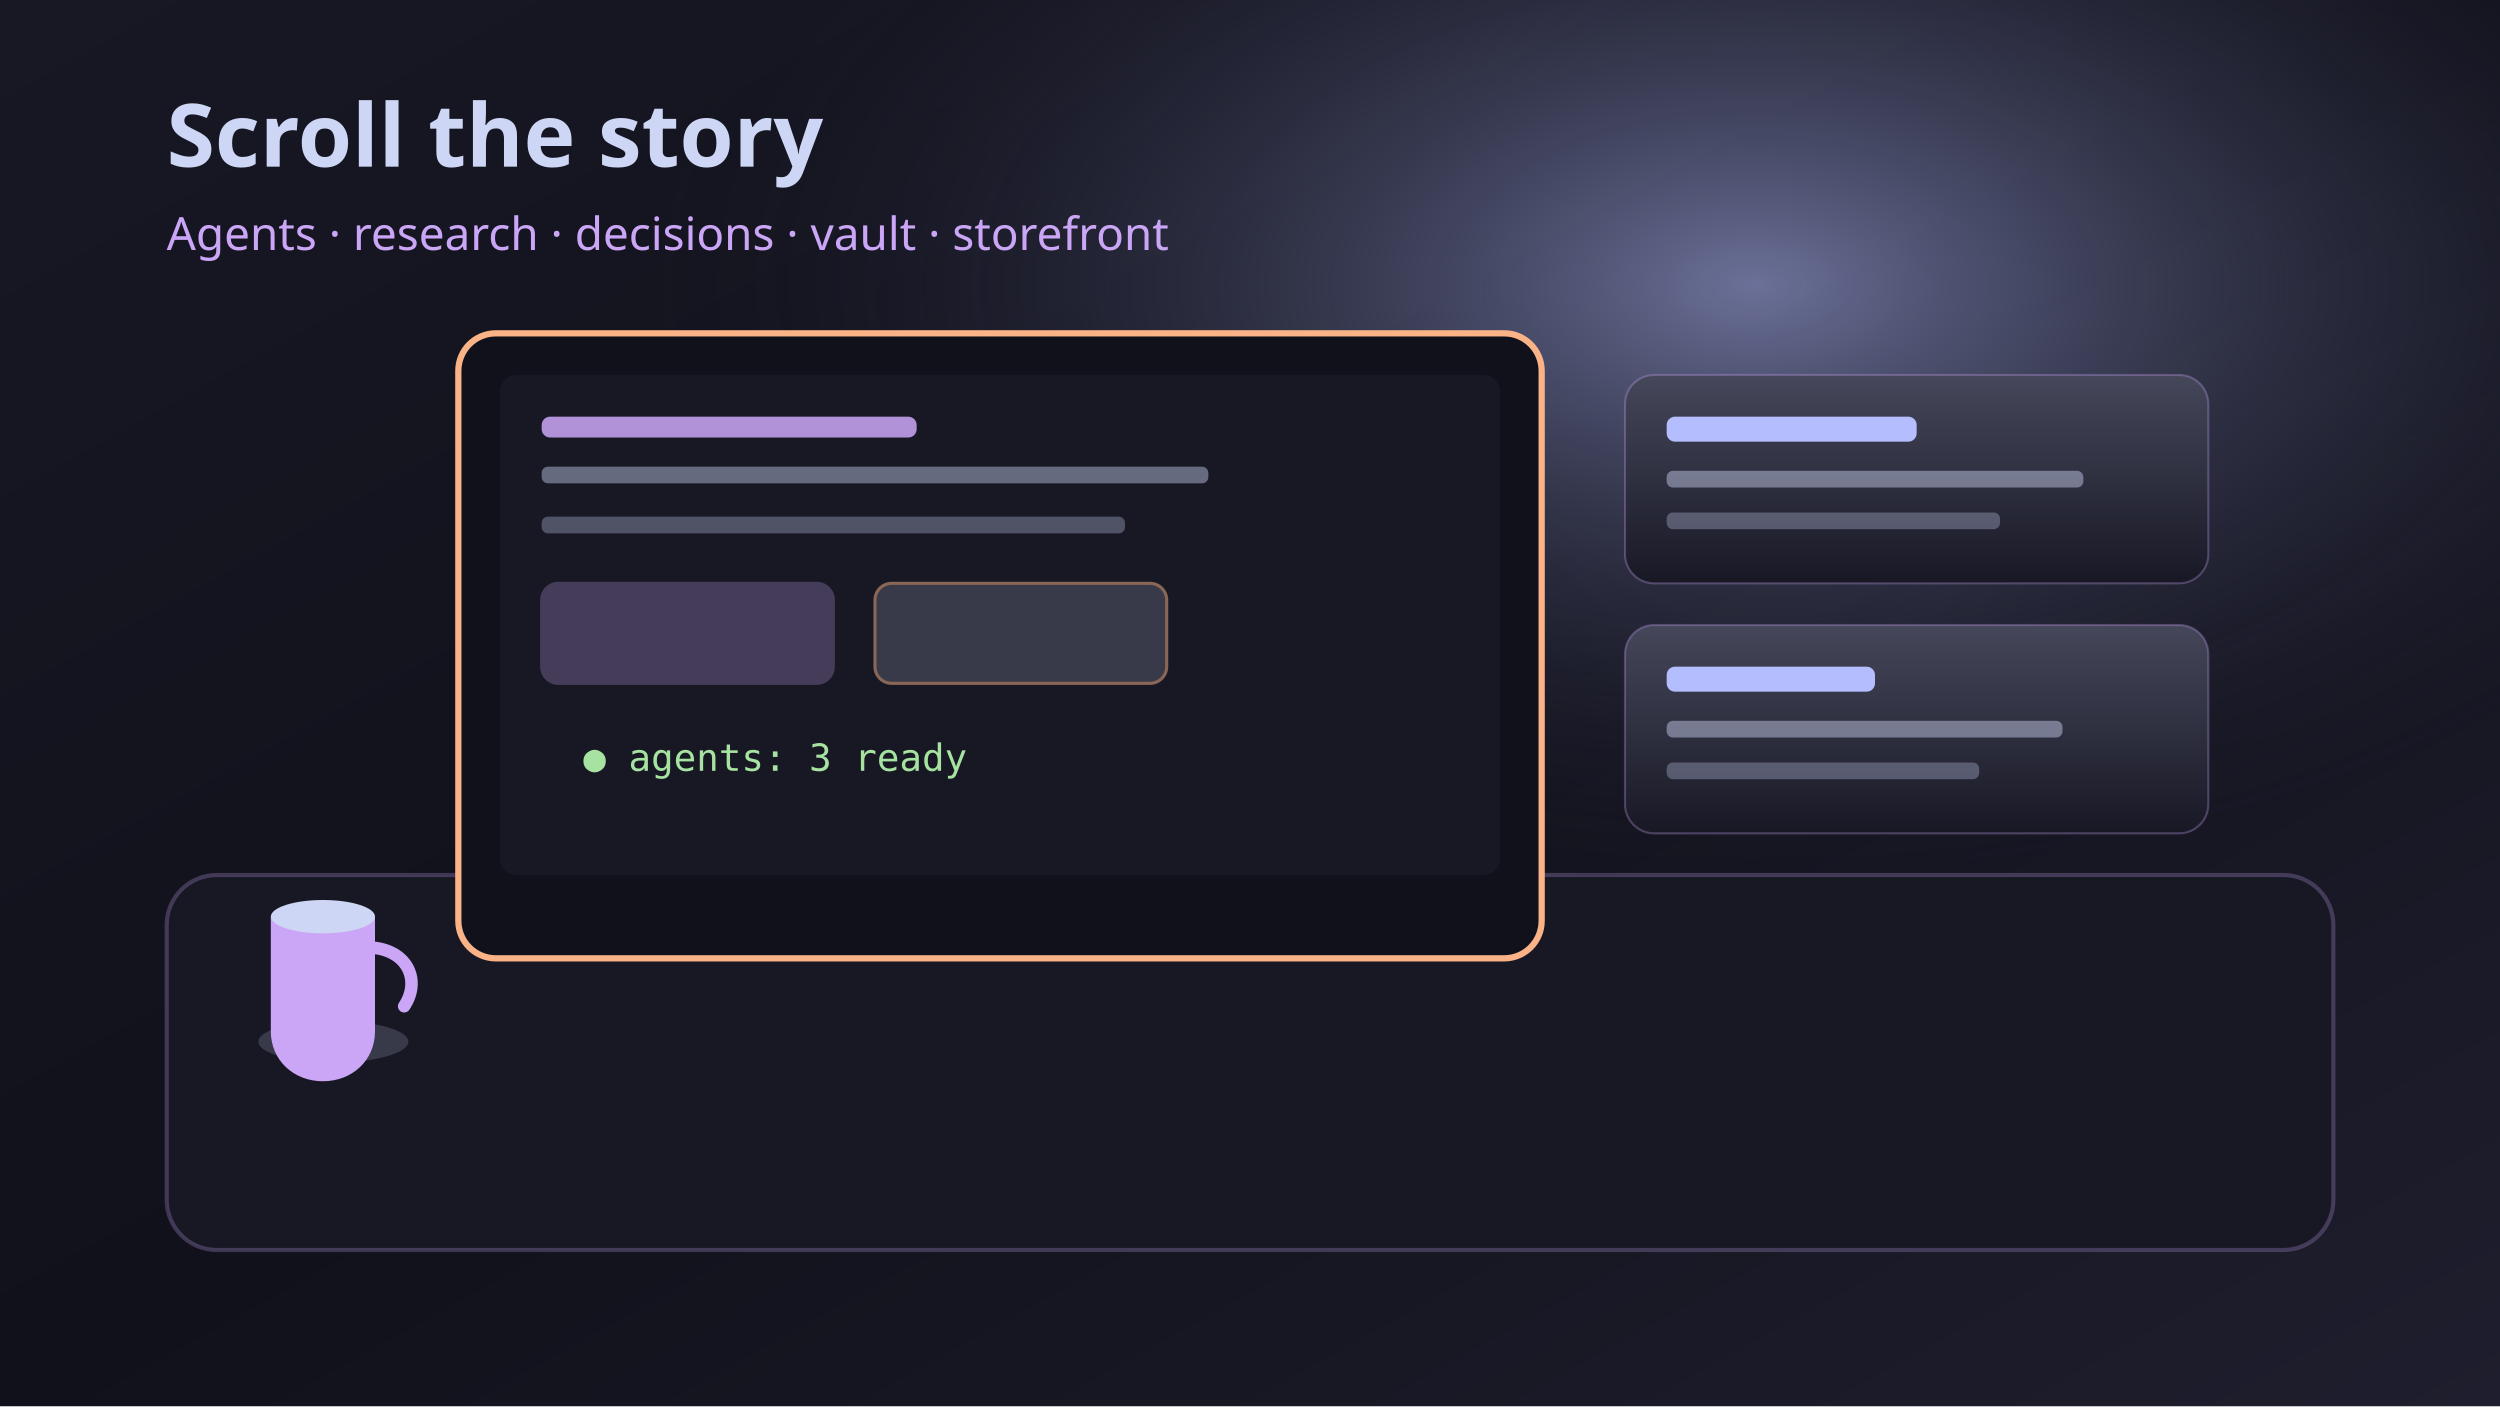
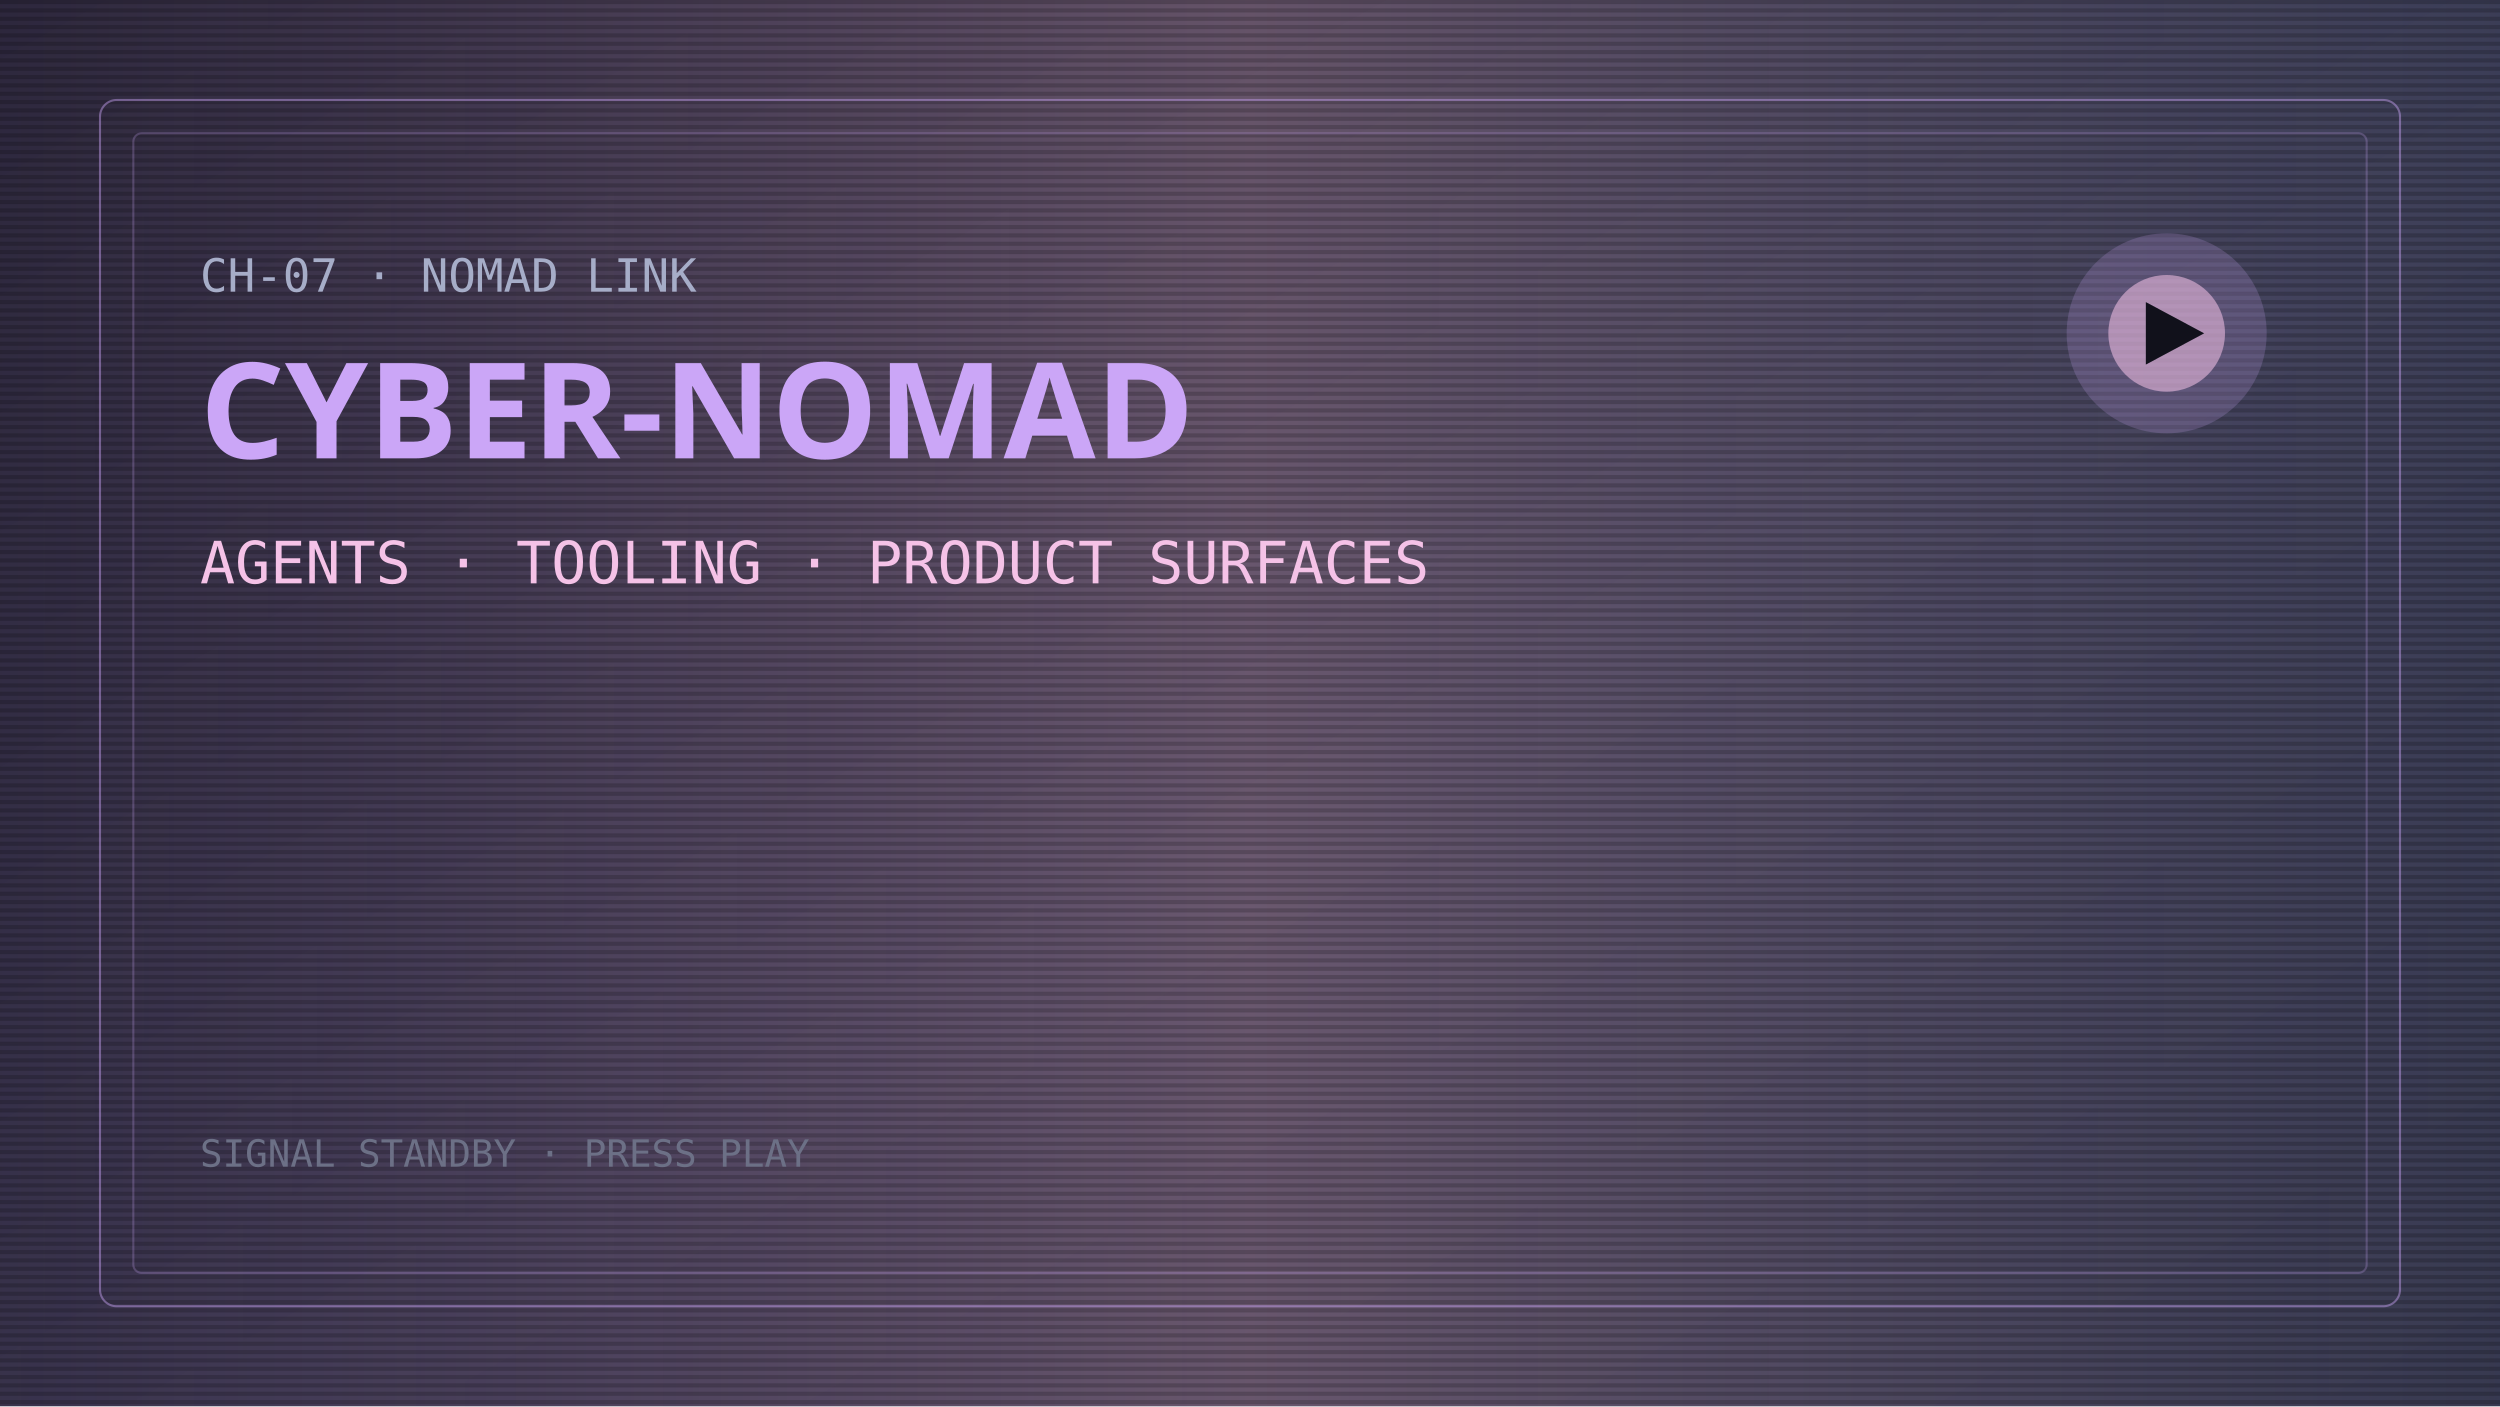
- <svg xmlns="http://www.w3.org/2000/svg" viewBox="0 0 1200 675" role="img" aria-label="Hero poster — mocha workspace with coding dashboard glow">
+ <svg xmlns="http://www.w3.org/2000/svg" viewBox="0 0 1200 675" role="img" aria-label="Hero poster — CRT broadcast offline">
  <defs>
-     <linearGradient id="sky" x1="0" y1="0" x2="1" y2="1">
-       <stop offset="0%" stop-color="#181825" />
-       <stop offset="50%" stop-color="#11111b" />
-       <stop offset="100%" stop-color="#1e1e2e" />
-     </linearGradient>
-     <radialGradient id="lamp" cx="70%" cy="20%" r="45%">
-       <stop offset="0%" stop-color="#b4befe" stop-opacity="0.55" />
-       <stop offset="100%" stop-color="#11111b" stop-opacity="0" />
-     </radialGradient>
-     <linearGradient id="panel" x1="0" y1="0" x2="0" y2="1">
-       <stop offset="0%" stop-color="#45475a" />
+     <linearGradient id="bg" x1="0" y1="0" x2="1" y2="1">
+       <stop offset="0%" stop-color="#11111b" />
+       <stop offset="55%" stop-color="#1e1e2e" />
      <stop offset="100%" stop-color="#181825" />
    </linearGradient>
+     <linearGradient id="glow" x1="0" y1="0" x2="1" y2="0">
+       <stop offset="0%" stop-color="#cba6f7" stop-opacity=".15" />
+       <stop offset="50%" stop-color="#f5c2e7" stop-opacity=".35" />
+       <stop offset="100%" stop-color="#b4befe" stop-opacity=".2" />
+     </linearGradient>
+     <pattern id="scan" width="4" height="4" patternUnits="userSpaceOnUse">
+       <rect width="4" height="2" fill="#000" opacity=".35" />
+     </pattern>
  </defs>
-   <rect width="1200" height="675" fill="url(#sky)" />
-   <rect width="1200" height="675" fill="url(#lamp)" />
-   <rect x="80" y="420" width="1040" height="180" rx="24" fill="#181825" stroke="#cba6f7" stroke-opacity="0.25" stroke-width="2" />
-   <rect x="220" y="160" width="520" height="300" rx="18" fill="#11111b" stroke="#fab387" stroke-width="3" />
-   <rect x="240" y="180" width="480" height="240" rx="8" fill="#181825" />
-   <rect x="260" y="200" width="180" height="10" rx="4" fill="#cba6f7" opacity="0.85" />
-   <rect x="260" y="224" width="320" height="8" rx="3" fill="#a6adc8" opacity="0.55" />
-   <rect x="260" y="248" width="280" height="8" rx="3" fill="#a6adc8" opacity="0.4" />
-   <rect x="260" y="280" width="140" height="48" rx="8" fill="#cba6f7" opacity="0.25" stroke="#cba6f7" stroke-width="1.5" />
-   <rect x="420" y="280" width="140" height="48" rx="8" fill="#585b70" opacity="0.5" stroke="#fab387" stroke-width="1.5" />
-   <text x="280" y="370" fill="#a6e3a1" font-family="ui-monospace,monospace" font-size="18">● agents: 3 ready</text>
-   <rect x="780" y="180" width="280" height="100" rx="14" fill="url(#panel)" stroke="#cba6f7" stroke-opacity="0.3" />
-   <rect x="800" y="200" width="120" height="12" rx="4" fill="#b4befe" />
-   <rect x="800" y="226" width="200" height="8" rx="3" fill="#a6adc8" opacity="0.6" />
-   <rect x="800" y="246" width="160" height="8" rx="3" fill="#a6adc8" opacity="0.4" />
-   <rect x="780" y="300" width="280" height="100" rx="14" fill="url(#panel)" stroke="#cba6f7" stroke-opacity="0.3" />
-   <rect x="800" y="320" width="100" height="12" rx="4" fill="#b4befe" />
-   <rect x="800" y="346" width="190" height="8" rx="3" fill="#a6adc8" opacity="0.6" />
-   <rect x="800" y="366" width="150" height="8" rx="3" fill="#a6adc8" opacity="0.4" />
-   <ellipse cx="160" cy="500" rx="36" ry="10" fill="#585b70" opacity="0.5" />
-   <path d="M130 440h50v55c0 14-11 24-25 24s-25-10-25-24z" fill="#cba6f7" />
-   <ellipse cx="155" cy="440" rx="25" ry="8" fill="#cdd6f4" />
-   <path d="M180 455c16 2 22 16 14 28" fill="none" stroke="#cba6f7" stroke-width="6" stroke-linecap="round" />
-   <text x="80" y="80" fill="#cdd6f4" font-family="Syne,system-ui,sans-serif" font-size="42" font-weight="800">Scroll the story</text>
-   <text x="80" y="120" fill="#cba6f7" font-family="DM Sans,system-ui,sans-serif" font-size="22">Agents · research · decisions · vault · storefront</text>
+   <rect width="1200" height="675" fill="url(#bg)" />
+   <rect width="1200" height="675" fill="url(#glow)" />
+   <rect width="1200" height="675" fill="url(#scan)" opacity=".5" />
+   <g fill="none" stroke="#cba6f7" stroke-opacity=".45">
+     <rect x="48" y="48" width="1104" height="579" rx="8" />
+     <rect x="64" y="64" width="1072" height="547" rx="4" stroke-opacity=".25" />
+   </g>
+   <text x="96" y="140" fill="#a6adc8" font-family="ui-monospace,monospace" font-size="22">CH-07 · NOMAD LINK</text>
+   <text x="96" y="220" fill="#cba6f7" font-family="ui-sans-serif,system-ui,sans-serif" font-size="64" font-weight="800">CYBER-NOMAD</text>
+   <text x="96" y="280" fill="#f5c2e7" font-family="ui-monospace,monospace" font-size="28">AGENTS · TOOLING · PRODUCT SURFACES</text>
+   <text x="96" y="560" fill="#6c7086" font-family="ui-monospace,monospace" font-size="18">SIGNAL STANDBY · PRESS PLAY</text>
+   <circle cx="1040" cy="160" r="48" fill="#cba6f7" opacity=".2" />
+   <circle cx="1040" cy="160" r="28" fill="#f5c2e7" opacity=".55" />
+   <polygon points="1030,145 1030,175 1058,160" fill="#11111b" />
</svg>
